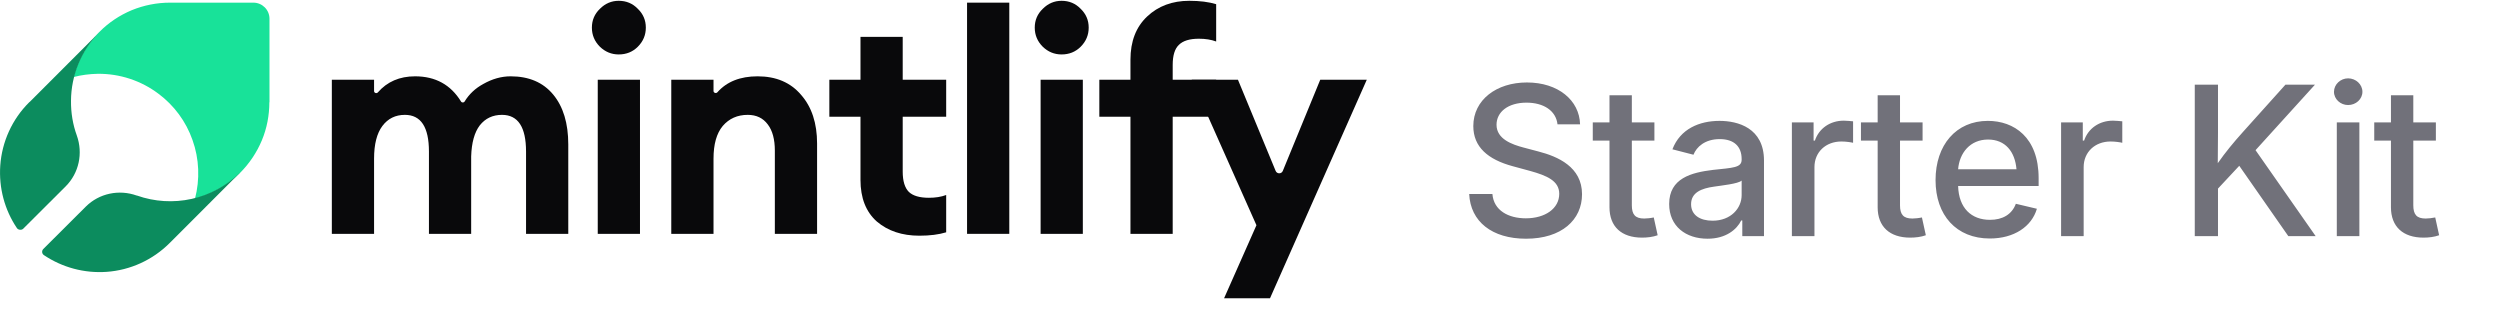
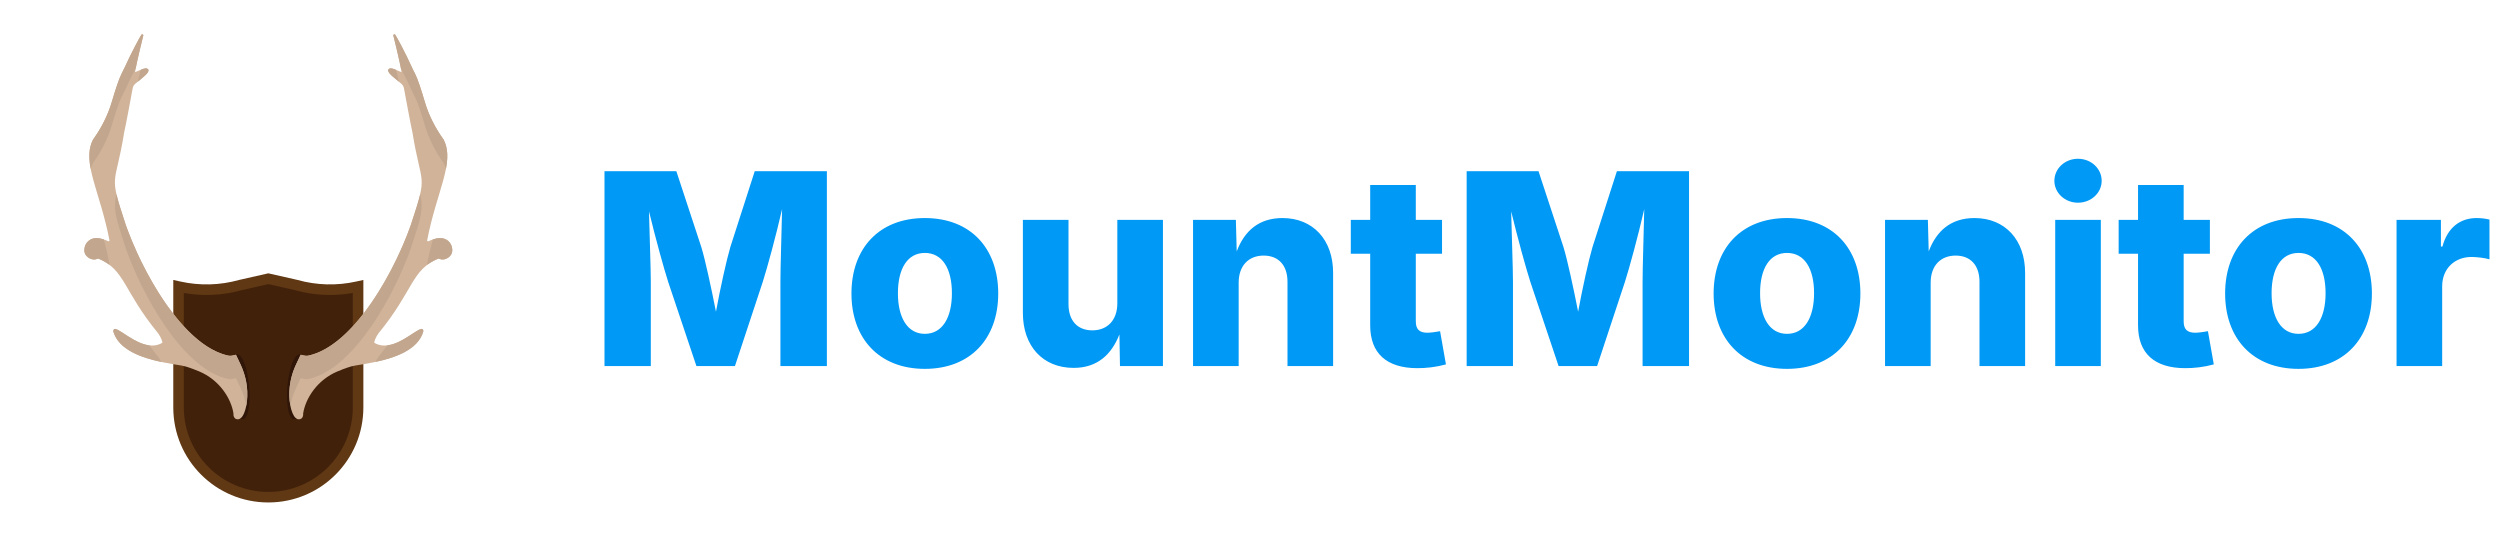
- <svg xmlns="http://www.w3.org/2000/svg" width="180" height="23" viewBox="0 0 180 23" fill="none">
-   <path d="M91.44 21.476H88.133L90.464 16.216L85.802 5.74H89.132L91.847 12.307C91.943 12.536 92.268 12.536 92.362 12.306L95.058 5.74H98.409L91.44 21.476Z" fill="#09090B" />
-   <path d="M81.393 16.837V8.403H79.152V5.74H81.393V4.297C81.393 2.98 81.792 1.944 82.592 1.19C83.391 0.435 84.404 0.058 85.633 0.058C86.387 0.058 87.031 0.139 87.564 0.302V2.988C87.208 2.854 86.794 2.788 86.32 2.788C85.655 2.788 85.174 2.936 84.878 3.232C84.582 3.513 84.434 3.994 84.434 4.674V5.74H87.564V8.403H84.434V16.837H81.393Z" fill="#09090B" />
-   <path d="M76.433 3.92C75.915 3.92 75.463 3.735 75.079 3.365C74.694 2.98 74.502 2.521 74.502 1.989C74.502 1.456 74.694 1.005 75.079 0.635C75.463 0.25 75.915 0.058 76.433 0.058C76.98 0.058 77.438 0.25 77.809 0.635C78.193 1.005 78.386 1.456 78.386 1.989C78.386 2.521 78.193 2.98 77.809 3.365C77.438 3.735 76.98 3.92 76.433 3.92ZM74.924 16.837V5.74H77.964V16.837H74.924Z" fill="#09090B" />
-   <path d="M69.628 16.837V0.191H72.669V16.837H69.628Z" fill="#09090B" />
-   <path d="M66.194 16.97C64.951 16.97 63.93 16.63 63.131 15.949C62.347 15.254 61.955 14.255 61.955 12.953V8.403H59.713V5.74H61.955V2.655H64.995V5.74H68.125V8.403H64.995V12.354C64.995 13.034 65.143 13.523 65.439 13.819C65.735 14.1 66.216 14.24 66.882 14.24C67.355 14.24 67.769 14.174 68.125 14.04V16.726C67.592 16.889 66.948 16.97 66.194 16.97Z" fill="#09090B" />
-   <path d="M48.332 16.837V5.74H51.373V6.551C51.373 6.688 51.559 6.748 51.65 6.646C52.328 5.879 53.293 5.495 54.546 5.495C55.878 5.495 56.921 5.939 57.676 6.827C58.445 7.7 58.83 8.869 58.83 10.334V16.837H55.789V10.844C55.789 10.03 55.619 9.402 55.279 8.958C54.939 8.499 54.458 8.27 53.836 8.27C53.096 8.27 52.497 8.536 52.038 9.069C51.594 9.601 51.373 10.386 51.373 11.421V16.837H48.332Z" fill="#09090B" />
-   <path d="M44.547 3.92C44.029 3.92 43.578 3.735 43.193 3.365C42.809 2.98 42.616 2.521 42.616 1.989C42.616 1.456 42.809 1.005 43.193 0.635C43.578 0.25 44.029 0.058 44.547 0.058C45.095 0.058 45.553 0.25 45.923 0.635C46.308 1.005 46.5 1.456 46.5 1.989C46.5 2.521 46.308 2.98 45.923 3.365C45.553 3.735 45.095 3.92 44.547 3.92ZM43.038 16.837V5.74H46.079V16.837H43.038Z" fill="#09090B" />
-   <path d="M37.875 16.837V10.911C37.875 9.15 37.298 8.27 36.144 8.27C35.478 8.27 34.945 8.521 34.546 9.024C34.161 9.527 33.954 10.275 33.924 11.266V16.837H30.884V10.911C30.884 9.15 30.306 8.27 29.152 8.27C28.472 8.27 27.932 8.536 27.532 9.069C27.133 9.601 26.933 10.386 26.933 11.421V16.837H23.892V5.74H26.933V6.559C26.933 6.695 27.116 6.755 27.206 6.652C27.878 5.881 28.771 5.495 29.885 5.495C31.349 5.495 32.452 6.1 33.193 7.309C33.252 7.404 33.395 7.403 33.454 7.307C33.774 6.78 34.219 6.361 34.79 6.05C35.441 5.68 36.099 5.495 36.765 5.495C38.082 5.495 39.103 5.932 39.828 6.805C40.553 7.678 40.916 8.876 40.916 10.4V16.837H37.875Z" fill="#09090B" />
-   <path d="M19.403 7.362V1.35C19.403 0.705 18.879 0.191 18.244 0.191H12.235C11.291 0.191 10.357 0.378 9.487 0.733C8.618 1.098 7.824 1.621 7.16 2.295L7.114 2.341C6.235 3.23 5.609 4.333 5.291 5.548C5.861 5.399 6.45 5.324 7.039 5.314C8.609 5.296 10.151 5.801 11.403 6.745C12.534 7.586 13.394 8.746 13.861 10.083C14.347 11.438 14.403 12.916 14.039 14.309C15.244 13.991 16.356 13.364 17.244 12.486L17.291 12.439C17.954 11.775 18.487 10.98 18.851 10.111C19.216 9.241 19.393 8.306 19.393 7.362H19.403Z" fill="#18E299" />
-   <path d="M5.112 7.26C5.121 5.416 5.857 3.646 7.151 2.324L2.151 7.326C2.133 7.344 2.114 7.354 2.095 7.372C0.876 8.583 0.14 10.204 0.019 11.918C-0.092 13.52 0.327 15.103 1.22 16.426C1.306 16.552 1.537 16.593 1.667 16.472L4.73 13.417C5.689 12.458 5.987 11.033 5.531 9.757C5.242 8.965 5.103 8.117 5.112 7.26Z" fill="#0C8C5E" />
-   <path d="M17.262 12.44C16.303 13.38 15.102 14.032 13.799 14.321C12.486 14.61 11.127 14.526 9.861 14.079C9.861 14.079 9.851 14.079 9.842 14.079C8.567 13.622 7.142 13.921 6.183 14.871L3.12 17.926C2.99 18.056 3.009 18.27 3.167 18.373C4.489 19.258 6.072 19.686 7.673 19.574C9.386 19.453 10.997 18.717 12.216 17.497L12.263 17.451L17.262 12.449V12.44Z" fill="#0C8C5E" />
-   <text x="105" y="17" font-family="Inter, ui-sans-serif, system-ui, -apple-system, sans-serif" font-size="15" font-weight="500" fill="#71717A" letter-spacing="-0.01em">Starter Kit</text>
+ <svg xmlns="http://www.w3.org/2000/svg" width="280" height="60" viewBox="0 0 280 60" role="img" aria-labelledby="mountmonitor-title">
+   <svg x="0" y="0" width="60" height="60" viewBox="0 0 72 72">
+     <defs>
+       <clipPath id="89e03da24c">
+         <path d="M 23 36 L 49 36 L 49 67.574 L 23 67.574 Z M 23 36 " clip-rule="nonzero" />
+       </clipPath>
+       <clipPath id="60371865ef">
+         <path d="M 11 4.574 L 34 4.574 L 34 57 L 11 57 Z M 11 4.574 " clip-rule="nonzero" />
+       </clipPath>
+       <clipPath id="f2dde0983e">
+         <path d="M 38 4.574 L 61 4.574 L 61 57 L 38 57 Z M 38 4.574 " clip-rule="nonzero" />
+       </clipPath>
+       <clipPath id="beb65d0bbd">
+         <path d="M 52 4.574 L 60 4.574 L 60 19 L 52 19 Z M 52 4.574 " clip-rule="nonzero" />
+       </clipPath>
+       <clipPath id="cb843d61b6">
+         <path d="M 52 4.574 L 61 4.574 L 61 23 L 52 23 Z M 52 4.574 " clip-rule="nonzero" />
+       </clipPath>
+       <clipPath id="13c990c2b2">
+         <path d="M 12 4.574 L 20 4.574 L 20 19 L 12 19 Z M 12 4.574 " clip-rule="nonzero" />
+       </clipPath>
+       <clipPath id="1819316c5c">
+         <path d="M 12 4.574 L 20 4.574 L 20 23 L 12 23 Z M 12 4.574 " clip-rule="nonzero" />
+       </clipPath>
+     </defs>
+     <g clip-path="url(#89e03da24c)">
+       <path fill="#603813" d="M 36.062 36.734 L 32.137 37.625 C 29.562 38.348 26.848 38.418 24.242 37.836 L 23.289 37.625 L 23.289 54.762 C 23.289 61.816 29.008 67.531 36.062 67.531 C 43.117 67.531 48.836 61.816 48.836 54.762 L 48.836 37.625 L 47.883 37.836 C 45.273 38.418 42.562 38.348 39.988 37.625 L 36.062 36.734 " fill-opacity="1" fill-rule="nonzero" />
+     </g>
+     <path fill="#42210b" d="M 36.062 66.117 C 29.797 66.117 24.703 61.023 24.703 54.762 L 24.703 39.371 C 25.715 39.551 26.738 39.641 27.766 39.641 C 29.359 39.641 30.945 39.426 32.484 38.996 L 36.062 38.184 L 39.641 38.996 C 41.176 39.426 42.762 39.641 44.359 39.641 C 45.383 39.641 46.41 39.551 47.418 39.371 L 47.418 54.762 C 47.418 61.023 42.324 66.117 36.062 66.117 " fill-opacity="1" fill-rule="nonzero" />
+     <path fill="#301608" d="M 31.793 47.637 C 31.125 47.848 30.797 49.965 31.055 52.367 C 31.312 54.77 32.062 56.543 32.73 56.332 C 33.395 56.121 33.727 54.004 33.469 51.602 C 33.207 49.199 32.457 47.426 31.793 47.637 " fill-opacity="1" fill-rule="nonzero" />
+     <path fill="#301608" d="M 40.332 47.637 C 40.996 47.848 41.328 49.965 41.066 52.367 C 40.809 54.77 40.059 56.543 39.395 56.332 C 38.727 56.121 38.398 54.004 38.656 51.602 C 38.914 49.199 39.664 47.426 40.332 47.637 " fill-opacity="1" fill-rule="nonzero" />
+     <g clip-path="url(#60371865ef)">
+       <path fill="#d0b399" d="M 33.195 53.871 C 33.367 52.18 33.039 50.477 32.309 48.941 L 31.711 47.68 L 31.535 47.719 L 31.137 47.805 C 30.992 47.832 30.848 47.832 30.707 47.801 C 24.535 46.496 19.016 36.316 16.875 30.141 C 14.551 23.105 15.484 25.258 16.691 17.785 C 16.996 16.41 17.625 13 17.828 11.875 C 17.875 11.625 18.008 11.398 18.203 11.238 C 19.398 10.25 19.949 9.844 19.961 9.441 L 19.941 9.367 L 19.902 9.301 C 19.848 9.262 19.82 9.246 19.758 9.207 L 19.629 9.18 C 19.18 9.207 18.902 9.422 18.156 9.695 C 18.262 8.754 19.266 4.742 19.266 4.742 L 19.23 4.668 L 19.168 4.625 L 19.098 4.613 L 19.02 4.641 C 18.906 4.754 17.523 7.34 16.828 8.914 C 16.676 9.25 16.508 9.578 16.34 9.906 C 15.98 10.594 15.477 12.164 15.027 13.684 C 14.496 15.484 13.637 17.168 12.547 18.699 C 12.527 18.727 12.512 18.75 12.496 18.773 C 10.934 21.84 13.488 25.809 14.723 32.352 C 14.691 32.375 14.629 32.422 14.598 32.445 C 13.449 31.918 12.914 31.965 12.562 32.039 C 12.418 32.074 12.277 32.129 12.148 32.203 C 12.137 32.211 12.117 32.223 12.098 32.234 C 11.941 32.324 11.805 32.445 11.691 32.586 L 11.672 32.613 C 11.555 32.758 11.469 32.918 11.418 33.09 C 11.223 33.777 11.367 34.219 11.824 34.578 C 12.051 34.758 12.332 34.867 12.621 34.879 C 12.82 34.887 12.918 34.844 13.195 34.746 C 16.867 36.273 16.465 38.957 21.266 44.812 C 21.668 45.363 21.824 45.93 21.828 46.047 C 21.82 46.062 21.805 46.074 21.789 46.086 C 19.348 47.492 16.355 44.262 15.449 44.203 L 15.371 44.223 C 15.297 44.285 15.309 44.27 15.273 44.32 L 15.234 44.418 L 15.227 44.527 C 16.195 47.984 21.762 48.684 24.379 49.129 C 24.727 49.188 25.066 49.277 25.398 49.395 C 25.727 49.508 26.211 49.684 26.758 49.914 C 29.449 51.031 31.09 53.535 31.387 55.633 L 31.371 55.699 C 31.387 55.875 31.398 55.961 31.484 56.105 C 31.516 56.156 31.555 56.203 31.605 56.242 C 31.66 56.285 31.727 56.316 31.797 56.336 C 31.812 56.336 31.824 56.34 31.84 56.344 C 31.902 56.359 31.965 56.359 32.023 56.352 L 32.051 56.344 C 32.121 56.336 32.188 56.309 32.242 56.273 C 32.387 56.184 32.512 56.07 32.598 55.93 C 32.934 55.395 33.113 54.656 33.195 53.871 " fill-opacity="1" fill-rule="nonzero" />
+     </g>
+     <g clip-path="url(#f2dde0983e)">
+       <path fill="#d0b399" d="M 38.93 53.871 C 38.758 52.18 39.082 50.477 39.812 48.941 L 40.41 47.68 L 40.59 47.719 L 40.988 47.805 C 41.129 47.832 41.277 47.832 41.418 47.801 C 47.59 46.496 53.109 36.316 55.246 30.141 C 57.57 23.105 56.637 25.258 55.43 17.785 C 55.129 16.41 54.5 13 54.293 11.875 C 54.246 11.625 54.117 11.398 53.918 11.238 C 52.723 10.25 52.176 9.844 52.164 9.441 L 52.184 9.367 L 52.223 9.301 C 52.273 9.262 52.301 9.246 52.367 9.207 L 52.496 9.18 C 52.945 9.207 53.219 9.422 53.965 9.695 C 53.859 8.754 52.859 4.742 52.859 4.742 L 52.895 4.668 L 52.953 4.625 L 53.027 4.613 L 53.102 4.641 C 53.219 4.754 54.602 7.34 55.297 8.914 C 55.445 9.25 55.613 9.578 55.785 9.906 C 56.141 10.594 56.648 12.164 57.094 13.684 C 57.625 15.484 58.484 17.168 59.578 18.699 C 59.598 18.727 59.613 18.75 59.629 18.773 C 61.188 21.84 58.637 25.809 57.402 32.352 C 57.43 32.375 57.496 32.422 57.527 32.445 C 58.676 31.918 59.207 31.965 59.559 32.039 C 59.703 32.074 59.844 32.129 59.973 32.203 C 59.988 32.211 60.004 32.223 60.027 32.234 C 60.184 32.324 60.32 32.445 60.43 32.586 L 60.453 32.613 C 60.566 32.758 60.656 32.918 60.707 33.09 C 60.898 33.777 60.754 34.219 60.301 34.578 C 60.07 34.758 59.793 34.867 59.5 34.879 C 59.305 34.887 59.207 34.844 58.93 34.746 C 55.258 36.273 55.656 38.957 50.859 44.812 C 50.457 45.363 50.297 45.93 50.297 46.047 C 50.305 46.062 50.316 46.074 50.332 46.086 C 52.773 47.492 55.77 44.262 56.672 44.203 L 56.754 44.223 C 56.828 44.285 56.812 44.27 56.852 44.32 L 56.891 44.418 L 56.898 44.527 C 55.926 47.984 50.363 48.684 47.746 49.129 C 47.398 49.188 47.059 49.277 46.727 49.395 C 46.398 49.508 45.914 49.684 45.367 49.914 C 42.672 51.031 41.035 53.535 40.734 55.633 L 40.75 55.699 C 40.738 55.875 40.727 55.961 40.641 56.105 C 40.609 56.156 40.566 56.203 40.52 56.242 C 40.461 56.285 40.398 56.316 40.328 56.336 C 40.312 56.336 40.297 56.34 40.281 56.344 C 40.223 56.359 40.16 56.359 40.098 56.352 L 40.07 56.344 C 40.004 56.336 39.938 56.309 39.879 56.273 C 39.734 56.184 39.613 56.07 39.523 55.93 C 39.191 55.395 39.008 54.656 38.93 53.871 " fill-opacity="1" fill-rule="nonzero" />
+     </g>
+     <path fill="#d3c2b4" d="M 53.594 10.969 C 53.25 10.688 52.977 10.461 52.758 10.27 C 52.977 10.461 53.25 10.688 53.594 10.969 M 52.164 9.453 L 52.164 9.453 M 52.164 9.449 L 52.164 9.449 M 52.164 9.445 L 52.164 9.445 M 52.164 9.445 C 52.164 9.445 52.164 9.445 52.164 9.441 C 52.164 9.445 52.164 9.445 52.164 9.445 M 52.164 9.441 L 52.164 9.441 M 53.227 9.391 C 53.219 9.387 53.211 9.387 53.207 9.383 C 53.211 9.387 53.219 9.387 53.227 9.391 M 52.508 9.18 C 52.508 9.18 52.508 9.18 52.504 9.18 C 52.508 9.18 52.508 9.18 52.508 9.18 M 52.504 9.18 L 52.504 9.18 M 52.5 9.18 L 52.5 9.18 M 52.496 9.18 L 52.496 9.18 " fill-opacity="1" fill-rule="nonzero" />
+     <path fill="#c2a68e" d="M 53.594 10.969 C 53.25 10.688 52.977 10.461 52.758 10.27 C 52.367 9.922 52.176 9.684 52.164 9.453 C 52.164 9.453 52.164 9.453 52.164 9.449 C 52.164 9.445 52.164 9.445 52.164 9.445 C 52.164 9.445 52.164 9.445 52.164 9.441 L 52.184 9.367 L 52.223 9.301 C 52.273 9.262 52.301 9.246 52.367 9.207 L 52.496 9.18 C 52.5 9.18 52.5 9.18 52.5 9.18 C 52.5 9.18 52.504 9.18 52.504 9.18 C 52.508 9.18 52.508 9.18 52.508 9.18 C 52.758 9.199 52.953 9.273 53.207 9.383 C 53.211 9.387 53.219 9.387 53.227 9.391 C 53.344 9.883 53.473 10.441 53.594 10.969 " fill-opacity="1" fill-rule="nonzero" />
+     <path fill="#8e715a" d="M 41.199 47.824 L 41.199 47.824 M 41.203 47.824 C 41.27 47.824 41.336 47.816 41.402 47.805 C 41.336 47.816 41.27 47.824 41.203 47.824 M 41.402 47.805 C 41.406 47.805 41.406 47.805 41.41 47.805 C 41.406 47.805 41.406 47.805 41.402 47.805 " fill-opacity="1" fill-rule="nonzero" />
+     <path fill="#d3c2b4" d="M 48.836 42.172 C 51.668 38.52 53.938 33.844 55.172 30.359 C 53.938 33.844 51.668 38.52 48.836 42.172 " fill-opacity="1" fill-rule="nonzero" />
+     <path fill="#99795d" d="M 47.418 43.855 C 47.906 43.328 48.379 42.762 48.836 42.172 C 48.379 42.762 47.906 43.328 47.418 43.855 " fill-opacity="1" fill-rule="nonzero" />
+     <path fill="#8e715a" d="M 41.418 47.801 C 43.531 47.355 45.57 45.867 47.418 43.855 C 45.57 45.867 43.531 47.355 41.418 47.801 " fill-opacity="1" fill-rule="nonzero" />
+     <path fill="#d3c2b4" d="M 55.246 30.141 C 55.875 28.238 56.266 27.012 56.477 26.078 C 56.266 27.012 55.875 28.242 55.246 30.141 " fill-opacity="1" fill-rule="nonzero" />
+     <path fill="#c2a68e" d="M 39.027 54.535 C 38.984 54.32 38.953 54.098 38.93 53.871 C 38.898 53.574 38.883 53.273 38.883 52.977 C 38.883 51.586 39.211 50.207 39.812 48.941 L 40.41 47.68 L 40.59 47.719 L 40.988 47.805 C 41.059 47.816 41.129 47.824 41.199 47.824 C 41.203 47.824 41.203 47.824 41.203 47.824 C 41.27 47.824 41.336 47.816 41.402 47.805 C 41.406 47.805 41.406 47.805 41.41 47.805 C 41.414 47.801 41.414 47.801 41.418 47.801 C 43.531 47.355 45.57 45.867 47.418 43.855 C 47.906 43.328 48.379 42.762 48.836 42.172 C 51.668 38.52 53.938 33.844 55.172 30.359 C 55.195 30.285 55.223 30.215 55.246 30.141 C 55.875 28.242 56.266 27.012 56.477 26.078 C 56.891 28.031 56.75 28.742 55.246 33.285 C 53.109 39.461 47.59 49.645 41.418 50.949 C 41.348 50.961 41.273 50.969 41.199 50.969 C 41.129 50.969 41.059 50.961 40.988 50.949 L 40.59 50.863 L 40.41 50.824 L 39.812 52.086 C 39.441 52.867 39.176 53.691 39.027 54.535 " fill-opacity="1" fill-rule="nonzero" />
+     <path fill="#d3c2b4" d="M 19.961 9.453 L 19.961 9.453 M 19.961 9.449 L 19.961 9.449 M 19.961 9.445 L 19.961 9.445 M 19.961 9.445 C 19.961 9.445 19.961 9.445 19.961 9.441 C 19.961 9.445 19.961 9.445 19.961 9.445 M 19.961 9.441 L 19.961 9.441 M 19.961 9.441 L 19.941 9.367 L 19.902 9.301 C 19.852 9.266 19.824 9.25 19.77 9.215 C 19.824 9.25 19.852 9.266 19.902 9.301 L 19.941 9.367 L 19.961 9.441 M 19.598 9.184 L 19.598 9.184 M 19.602 9.184 L 19.602 9.184 M 19.605 9.184 L 19.605 9.184 M 19.605 9.184 C 19.609 9.184 19.609 9.184 19.609 9.184 C 19.609 9.184 19.609 9.184 19.605 9.184 M 19.609 9.18 L 19.609 9.18 M 19.613 9.18 L 19.613 9.18 M 19.617 9.18 L 19.617 9.18 M 19.617 9.18 C 19.617 9.18 19.621 9.18 19.621 9.18 C 19.621 9.18 19.617 9.18 19.617 9.18 M 19.621 9.18 C 19.621 9.18 19.621 9.18 19.625 9.18 C 19.621 9.18 19.621 9.18 19.621 9.18 M 19.625 9.18 L 19.625 9.18 " fill-opacity="1" fill-rule="nonzero" />
+     <path fill="#c2a68e" d="M 18.531 10.969 C 18.648 10.441 18.781 9.883 18.898 9.391 C 19.156 9.277 19.352 9.203 19.598 9.184 C 19.598 9.184 19.602 9.184 19.602 9.184 C 19.602 9.184 19.605 9.184 19.605 9.184 C 19.609 9.184 19.609 9.184 19.609 9.184 C 19.609 9.18 19.609 9.18 19.609 9.18 C 19.613 9.18 19.613 9.18 19.613 9.18 C 19.617 9.18 19.617 9.18 19.617 9.18 C 19.617 9.18 19.621 9.18 19.621 9.18 C 19.621 9.18 19.621 9.18 19.625 9.18 C 19.629 9.18 19.629 9.18 19.629 9.18 L 19.758 9.207 C 19.762 9.211 19.766 9.211 19.77 9.215 C 19.824 9.25 19.852 9.266 19.902 9.301 L 19.941 9.367 L 19.961 9.441 C 19.961 9.445 19.961 9.445 19.961 9.445 C 19.961 9.445 19.961 9.445 19.961 9.449 C 19.961 9.449 19.961 9.453 19.961 9.453 C 19.938 9.816 19.488 10.184 18.531 10.969 " fill-opacity="1" fill-rule="nonzero" />
+     <g clip-path="url(#beb65d0bbd)">
+       <path fill="#d3c2b4" d="M 59.637 18.793 L 59.637 18.793 M 59.633 18.781 C 59.633 18.781 59.633 18.781 59.629 18.781 C 59.633 18.781 59.633 18.781 59.633 18.781 M 53.883 9.188 C 53.625 7.824 52.906 4.93 52.859 4.75 C 52.906 4.93 53.625 7.82 53.883 9.188 M 52.859 4.746 L 52.859 4.746 M 52.859 4.746 C 52.859 4.746 52.859 4.746 52.859 4.742 C 52.859 4.746 52.859 4.746 52.859 4.746 M 52.859 4.742 L 52.859 4.742 M 52.859 4.742 L 52.859 4.742 " fill-opacity="1" fill-rule="nonzero" />
+     </g>
+     <g clip-path="url(#cb843d61b6)">
+       <path fill="#c2a68e" d="M 59.934 22.707 C 59.855 22.438 59.758 22.176 59.629 21.922 C 59.613 21.895 59.598 21.871 59.578 21.848 C 58.484 20.316 57.625 18.633 57.094 16.828 C 56.648 15.309 56.141 13.738 55.785 13.055 C 55.613 12.727 55.445 12.398 55.297 12.059 C 54.922 11.215 54.352 10.078 53.883 9.188 C 53.625 7.82 52.906 4.93 52.859 4.75 C 52.859 4.746 52.859 4.746 52.859 4.746 C 52.859 4.746 52.859 4.746 52.859 4.742 L 52.895 4.668 L 52.953 4.625 L 53.027 4.613 L 53.102 4.641 C 53.219 4.754 54.602 7.34 55.297 8.914 C 55.445 9.25 55.613 9.578 55.785 9.906 C 56.141 10.594 56.648 12.164 57.094 13.684 C 57.625 15.484 58.484 17.168 59.578 18.699 C 59.598 18.727 59.613 18.75 59.629 18.773 C 59.629 18.777 59.629 18.777 59.629 18.781 C 59.633 18.781 59.633 18.781 59.633 18.781 C 59.633 18.785 59.637 18.789 59.637 18.793 C 60.215 19.941 60.219 21.215 59.934 22.707 " fill-opacity="1" fill-rule="nonzero" />
+     </g>
+     <path fill="#d3c2b4" d="M 59.293 34.863 C 59.195 34.844 59.098 34.805 58.93 34.75 C 58.93 34.75 58.93 34.75 58.93 34.746 C 59.098 34.805 59.195 34.844 59.293 34.863 M 60.43 32.582 C 60.316 32.441 60.18 32.324 60.027 32.234 C 60.004 32.223 59.988 32.211 59.973 32.203 C 59.988 32.211 60.004 32.223 60.027 32.234 C 60.18 32.324 60.316 32.441 60.43 32.582 M 59.559 32.039 C 59.555 32.039 59.547 32.039 59.539 32.035 C 59.547 32.039 59.555 32.039 59.559 32.039 " fill-opacity="1" fill-rule="nonzero" />
+     <path fill="#c2a68e" d="M 57.473 35.551 C 57.449 35.531 57.418 35.512 57.402 35.496 C 57.625 34.312 57.891 33.211 58.172 32.184 C 58.598 32.039 58.906 31.996 59.148 31.996 C 59.305 31.996 59.43 32.016 59.539 32.035 C 59.547 32.039 59.555 32.039 59.559 32.039 C 59.703 32.074 59.844 32.129 59.973 32.203 C 59.988 32.211 60.004 32.223 60.027 32.234 C 60.18 32.324 60.316 32.441 60.43 32.582 C 60.43 32.582 60.43 32.582 60.43 32.586 L 60.453 32.613 C 60.566 32.758 60.656 32.918 60.707 33.09 C 60.762 33.289 60.789 33.465 60.789 33.629 C 60.789 34.023 60.621 34.32 60.301 34.578 C 60.07 34.758 59.793 34.867 59.5 34.879 C 59.484 34.879 59.473 34.879 59.457 34.879 C 59.398 34.879 59.348 34.875 59.293 34.863 C 59.195 34.844 59.098 34.805 58.93 34.746 C 58.93 34.75 58.93 34.75 58.93 34.75 C 58.93 34.75 58.93 34.75 58.926 34.746 C 58.355 34.984 57.883 35.25 57.473 35.551 " fill-opacity="1" fill-rule="nonzero" />
+     <path fill="#d3c2b4" d="M 52.062 46.414 C 52.062 46.414 52.062 46.414 52.066 46.414 C 53.934 46.191 55.777 44.441 56.555 44.227 C 55.777 44.441 53.934 46.191 52.062 46.414 M 56.895 44.535 L 56.895 44.535 M 56.559 44.227 L 56.559 44.227 M 56.559 44.227 C 56.559 44.227 56.562 44.227 56.562 44.223 C 56.562 44.227 56.559 44.227 56.559 44.227 M 56.562 44.223 L 56.562 44.223 M 56.66 44.207 L 56.66 44.207 M 56.664 44.207 L 56.664 44.207 M 56.668 44.207 L 56.668 44.207 M 56.668 44.207 L 56.668 44.207 M 56.672 44.203 L 56.672 44.203 " fill-opacity="1" fill-rule="nonzero" />
+     <path fill="#c2a68e" d="M 50.469 48.641 C 50.559 48.434 50.684 48.195 50.859 47.957 C 51.305 47.418 51.703 46.902 52.062 46.414 C 53.934 46.191 55.777 44.441 56.555 44.227 C 56.559 44.227 56.555 44.227 56.559 44.227 C 56.559 44.227 56.562 44.227 56.562 44.223 C 56.598 44.215 56.625 44.211 56.652 44.207 C 56.656 44.207 56.656 44.207 56.66 44.207 C 56.66 44.207 56.66 44.207 56.664 44.207 C 56.664 44.207 56.668 44.207 56.668 44.207 C 56.668 44.203 56.672 44.203 56.672 44.203 L 56.754 44.223 C 56.828 44.285 56.812 44.27 56.852 44.32 L 56.891 44.418 L 56.898 44.527 C 56.898 44.531 56.898 44.531 56.895 44.535 C 56.191 47.02 53.113 48.078 50.469 48.641 " fill-opacity="1" fill-rule="nonzero" />
+     <path fill="#d3c2b4" d="M 13.121 34.773 L 13.121 34.773 M 13.125 34.773 C 13.129 34.77 13.129 34.77 13.133 34.77 C 13.129 34.77 13.129 34.77 13.125 34.773 M 13.137 34.766 C 13.141 34.766 13.141 34.766 13.145 34.766 C 13.141 34.766 13.141 34.766 13.137 34.766 M 13.148 34.766 C 13.148 34.766 13.152 34.762 13.156 34.762 C 13.152 34.762 13.148 34.766 13.148 34.766 M 13.172 34.754 L 13.172 34.754 M 13.18 34.754 L 13.18 34.754 M 13.188 34.75 C 13.188 34.75 13.188 34.75 13.191 34.75 C 13.188 34.75 13.188 34.75 13.188 34.75 M 11.957 34.672 C 11.91 34.645 11.867 34.613 11.824 34.578 C 11.402 34.246 11.246 33.84 11.379 33.238 C 11.246 33.84 11.402 34.246 11.824 34.578 C 11.867 34.613 11.91 34.645 11.957 34.672 M 11.695 32.582 C 11.809 32.441 11.941 32.324 12.098 32.234 C 11.941 32.324 11.809 32.441 11.695 32.582 M 12.098 32.234 C 12.117 32.223 12.133 32.211 12.148 32.203 C 12.133 32.211 12.117 32.223 12.098 32.234 M 12.172 32.191 C 12.297 32.121 12.426 32.07 12.562 32.039 C 12.582 32.035 12.602 32.031 12.617 32.031 C 12.602 32.031 12.582 32.035 12.562 32.039 C 12.426 32.07 12.297 32.121 12.172 32.191 " fill-opacity="1" fill-rule="nonzero" />
+     <path fill="#c2a68e" d="M 14.648 35.551 C 14.238 35.25 13.766 34.984 13.195 34.746 C 13.191 34.75 13.191 34.75 13.191 34.75 C 13.188 34.75 13.188 34.75 13.188 34.75 C 13.184 34.75 13.184 34.754 13.18 34.754 C 13.176 34.754 13.176 34.754 13.172 34.754 C 13.168 34.758 13.16 34.758 13.156 34.762 C 13.152 34.762 13.148 34.766 13.148 34.766 C 13.145 34.766 13.145 34.766 13.145 34.766 C 13.141 34.766 13.141 34.766 13.137 34.766 C 13.137 34.77 13.137 34.77 13.133 34.77 C 13.129 34.77 13.129 34.77 13.125 34.773 C 13.125 34.773 13.125 34.773 13.121 34.773 C 12.918 34.844 12.82 34.879 12.668 34.879 C 12.652 34.879 12.637 34.879 12.621 34.879 C 12.387 34.871 12.16 34.797 11.957 34.672 C 11.91 34.645 11.867 34.613 11.824 34.578 C 11.402 34.246 11.246 33.84 11.379 33.238 C 11.391 33.191 11.402 33.141 11.418 33.09 C 11.469 32.918 11.555 32.758 11.672 32.613 L 11.691 32.586 C 11.695 32.582 11.695 32.582 11.695 32.582 C 11.809 32.441 11.941 32.324 12.098 32.234 C 12.117 32.223 12.133 32.211 12.148 32.203 C 12.156 32.199 12.164 32.195 12.172 32.191 C 12.297 32.121 12.426 32.07 12.562 32.039 C 12.582 32.035 12.602 32.031 12.617 32.031 C 12.719 32.012 12.836 31.996 12.977 31.996 C 13.215 31.996 13.527 32.039 13.953 32.184 C 14.23 33.211 14.496 34.312 14.723 35.496 C 14.703 35.512 14.676 35.531 14.648 35.551 " fill-opacity="1" fill-rule="nonzero" />
+     <path fill="#d3c2b4" d="M 23.289 42.172 C 22.254 40.844 21.297 39.379 20.441 37.883 C 21.297 39.379 22.254 40.844 23.289 42.172 M 20.438 37.879 C 20.43 37.867 20.422 37.852 20.414 37.84 C 20.422 37.852 20.43 37.867 20.438 37.879 M 20.41 37.832 C 20.41 37.832 20.41 37.828 20.41 37.828 C 20.41 37.828 20.41 37.832 20.41 37.832 M 20.395 37.801 C 20.387 37.793 20.383 37.785 20.379 37.773 C 20.383 37.785 20.387 37.793 20.395 37.801 M 20.332 37.691 C 20.328 37.688 20.324 37.68 20.324 37.676 C 20.324 37.68 20.328 37.688 20.332 37.691 M 17.082 30.723 C 17.082 30.723 17.082 30.719 17.082 30.715 C 17.082 30.719 17.082 30.723 17.082 30.723 M 17.008 30.516 C 17.004 30.508 17 30.496 17 30.488 C 17 30.496 17.004 30.508 17.008 30.516 M 16.98 30.438 C 16.969 30.41 16.961 30.387 16.953 30.359 C 16.961 30.387 16.969 30.41 16.98 30.438 M 16.871 30.125 C 16.246 28.234 15.859 27.008 15.648 26.078 C 15.859 27.008 16.246 28.234 16.871 30.125 " fill-opacity="1" fill-rule="nonzero" />
+     <path fill="#99795d" d="M 24.703 43.855 C 24.219 43.328 23.746 42.762 23.289 42.172 C 23.746 42.762 24.219 43.328 24.703 43.855 " fill-opacity="1" fill-rule="nonzero" />
+     <path fill="#8e715a" d="M 30.922 47.824 C 30.984 47.824 31.051 47.82 31.113 47.809 C 31.051 47.82 30.984 47.824 30.922 47.824 M 29.758 47.531 C 29.754 47.531 29.754 47.531 29.754 47.531 C 29.754 47.531 29.754 47.531 29.758 47.531 M 29.75 47.527 C 27.98 46.895 26.273 45.562 24.703 43.855 C 26.273 45.562 27.98 46.895 29.75 47.527 " fill-opacity="1" fill-rule="nonzero" />
+     <path fill="#876c59" d="M 33.184 53.969 C 33.188 53.934 33.191 53.902 33.195 53.871 C 33.367 52.18 33.039 50.477 32.309 48.941 C 33.039 50.477 33.367 52.18 33.195 53.871 C 33.191 53.902 33.188 53.934 33.184 53.969 " fill-opacity="1" fill-rule="nonzero" />
+     <path fill="#c2a68e" d="M 33.098 54.535 C 32.949 53.691 32.68 52.867 32.309 52.086 L 31.711 50.824 L 31.535 50.863 L 31.137 50.949 C 31.066 50.961 30.992 50.969 30.922 50.969 C 30.848 50.969 30.777 50.961 30.707 50.949 C 24.535 49.645 19.016 39.461 16.875 33.285 C 15.375 28.742 15.234 28.031 15.648 26.078 C 15.859 27.008 16.246 28.234 16.871 30.125 C 16.871 30.133 16.875 30.137 16.875 30.141 C 16.902 30.215 16.926 30.285 16.953 30.359 C 16.961 30.387 16.969 30.41 16.98 30.438 C 16.984 30.453 16.992 30.469 17 30.488 C 17 30.496 17.004 30.508 17.008 30.516 C 17.031 30.582 17.055 30.648 17.082 30.715 C 17.082 30.719 17.082 30.723 17.082 30.723 C 17.848 32.809 18.957 35.273 20.324 37.676 C 20.324 37.68 20.328 37.688 20.332 37.691 C 20.348 37.719 20.363 37.746 20.379 37.773 C 20.383 37.785 20.387 37.793 20.395 37.801 C 20.398 37.809 20.402 37.82 20.41 37.828 C 20.41 37.828 20.41 37.832 20.41 37.832 C 20.414 37.836 20.414 37.836 20.414 37.84 C 20.422 37.852 20.43 37.867 20.438 37.879 C 20.438 37.879 20.438 37.883 20.441 37.883 C 21.297 39.379 22.254 40.844 23.289 42.172 C 23.746 42.762 24.219 43.328 24.703 43.855 C 26.273 45.562 27.98 46.895 29.75 47.527 C 29.754 47.531 29.754 47.531 29.754 47.531 C 29.754 47.531 29.754 47.531 29.758 47.531 C 29.758 47.531 29.762 47.531 29.762 47.531 C 30.074 47.645 30.387 47.734 30.707 47.801 C 30.777 47.816 30.848 47.824 30.922 47.824 C 30.984 47.824 31.051 47.82 31.113 47.809 C 31.121 47.809 31.129 47.805 31.137 47.805 L 31.535 47.719 L 31.711 47.68 L 32.309 48.941 C 33.039 50.477 33.367 52.18 33.195 53.871 C 33.191 53.902 33.188 53.934 33.184 53.969 C 33.16 54.16 33.133 54.352 33.098 54.535 " fill-opacity="1" fill-rule="nonzero" />
+     <g clip-path="url(#13c990c2b2)">
+       <path fill="#d3c2b4" d="M 12.484 18.793 L 12.484 18.793 M 12.492 18.781 L 12.492 18.781 M 12.496 18.773 C 12.512 18.75 12.527 18.727 12.547 18.699 C 12.527 18.727 12.512 18.75 12.496 18.773 M 12.578 18.656 C 13.652 17.137 14.5 15.469 15.027 13.684 C 14.5 15.469 13.652 17.137 12.578 18.656 M 18.238 9.188 C 18.508 7.777 19.266 4.742 19.266 4.742 L 19.23 4.668 L 19.266 4.742 C 19.266 4.742 18.508 7.777 18.238 9.188 " fill-opacity="1" fill-rule="nonzero" />
+     </g>
+     <g clip-path="url(#1819316c5c)">
+       <path fill="#c2a68e" d="M 12.191 22.707 C 11.906 21.215 11.91 19.941 12.484 18.793 C 12.488 18.789 12.488 18.785 12.492 18.781 C 12.492 18.777 12.496 18.777 12.496 18.773 C 12.512 18.75 12.527 18.727 12.547 18.699 C 12.555 18.688 12.566 18.672 12.578 18.656 C 13.652 17.137 14.5 15.469 15.027 13.684 C 15.477 12.164 15.98 10.594 16.34 9.906 C 16.508 9.578 16.676 9.25 16.828 8.914 C 17.523 7.34 18.906 4.754 19.02 4.641 L 19.098 4.613 L 19.168 4.625 L 19.23 4.668 L 19.266 4.742 C 19.266 4.742 18.508 7.777 18.238 9.188 C 17.773 10.078 17.199 11.215 16.828 12.059 C 16.676 12.398 16.508 12.727 16.34 13.055 C 15.98 13.738 15.477 15.309 15.027 16.828 C 14.496 18.633 13.637 20.316 12.547 21.848 C 12.527 21.871 12.512 21.895 12.496 21.922 C 12.367 22.176 12.266 22.438 12.191 22.707 " fill-opacity="1" fill-rule="nonzero" />
+     </g>
+     <path fill="#d3c2b4" d="M 20.059 46.414 C 18.09 46.18 16.148 44.25 15.449 44.203 C 16.148 44.25 18.086 46.176 20.059 46.414 M 15.242 44.586 L 15.242 44.586 M 15.238 44.57 L 15.238 44.57 M 15.234 44.562 L 15.234 44.562 M 15.234 44.559 C 15.234 44.555 15.234 44.555 15.234 44.555 C 15.234 44.555 15.234 44.555 15.234 44.559 M 15.23 44.551 L 15.23 44.551 M 15.23 44.543 L 15.23 44.543 M 15.227 44.535 L 15.227 44.535 " fill-opacity="1" fill-rule="nonzero" />
+     <path fill="#c2a68e" d="M 21.656 48.641 C 19.031 48.082 15.984 47.035 15.246 44.602 C 15.246 44.594 15.242 44.59 15.242 44.586 C 15.242 44.582 15.238 44.574 15.238 44.57 C 15.238 44.57 15.238 44.566 15.234 44.562 C 15.234 44.562 15.234 44.559 15.234 44.559 C 15.234 44.555 15.234 44.555 15.234 44.555 C 15.234 44.555 15.234 44.551 15.23 44.551 C 15.23 44.547 15.23 44.543 15.23 44.543 C 15.23 44.539 15.227 44.539 15.227 44.535 C 15.227 44.531 15.227 44.531 15.227 44.527 L 15.234 44.418 L 15.273 44.32 C 15.309 44.27 15.297 44.285 15.371 44.223 L 15.449 44.203 C 16.148 44.25 18.09 46.18 20.059 46.414 C 20.422 46.902 20.82 47.418 21.266 47.957 C 21.438 48.195 21.566 48.434 21.656 48.641 " fill-opacity="1" fill-rule="nonzero" />
+   </svg>
+   <text x="66" y="41" font-family="Inter, Arial, Helvetica, sans-serif" font-size="30" font-weight="800" fill="#0099F6">MountMonitor</text>
</svg>
